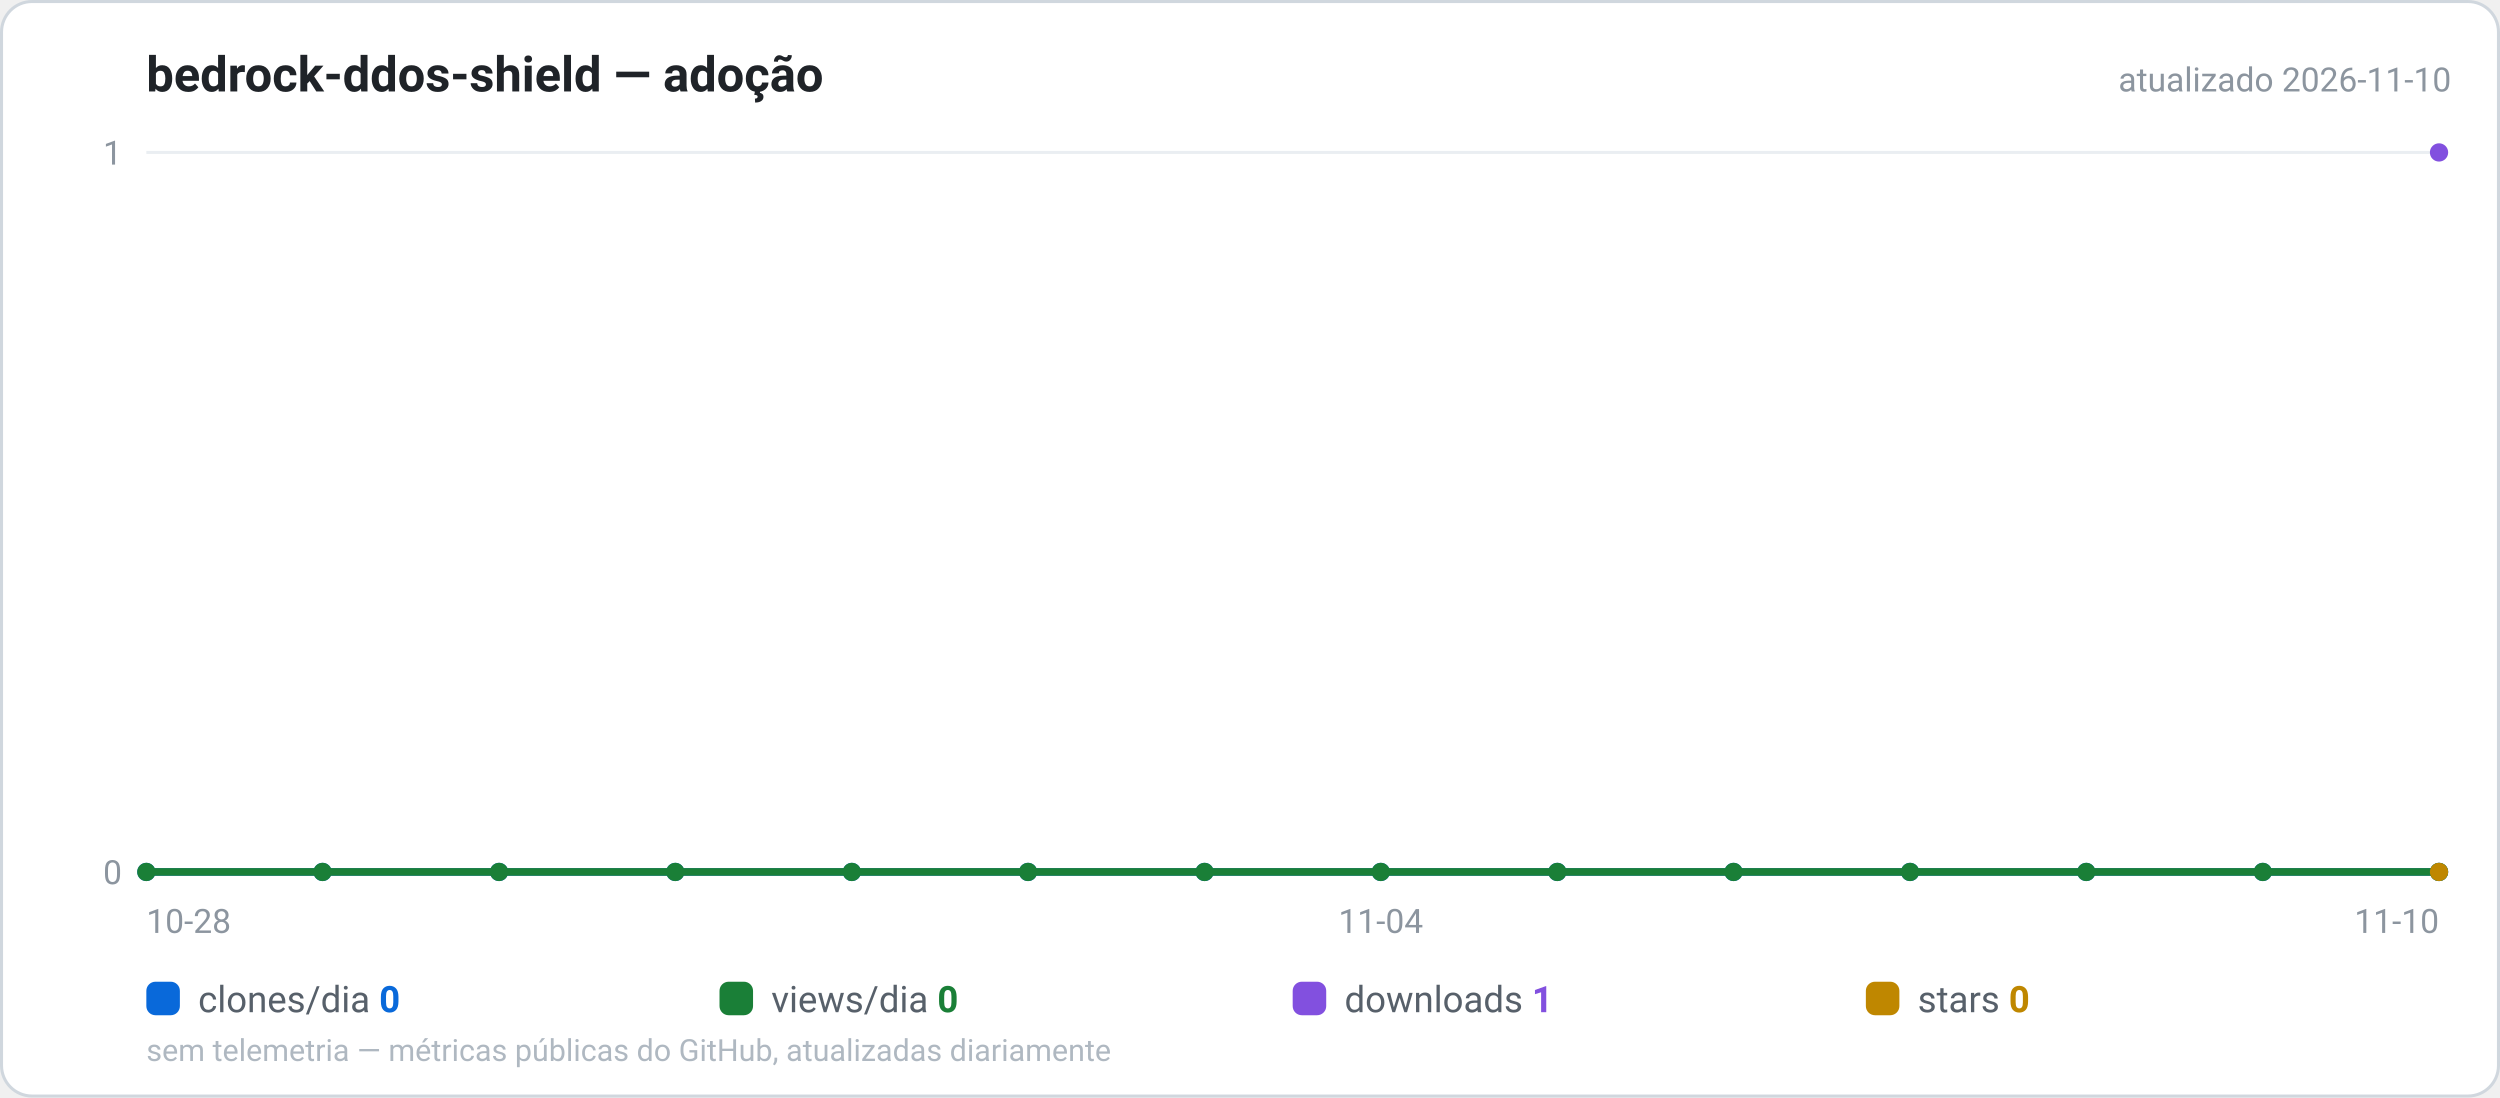
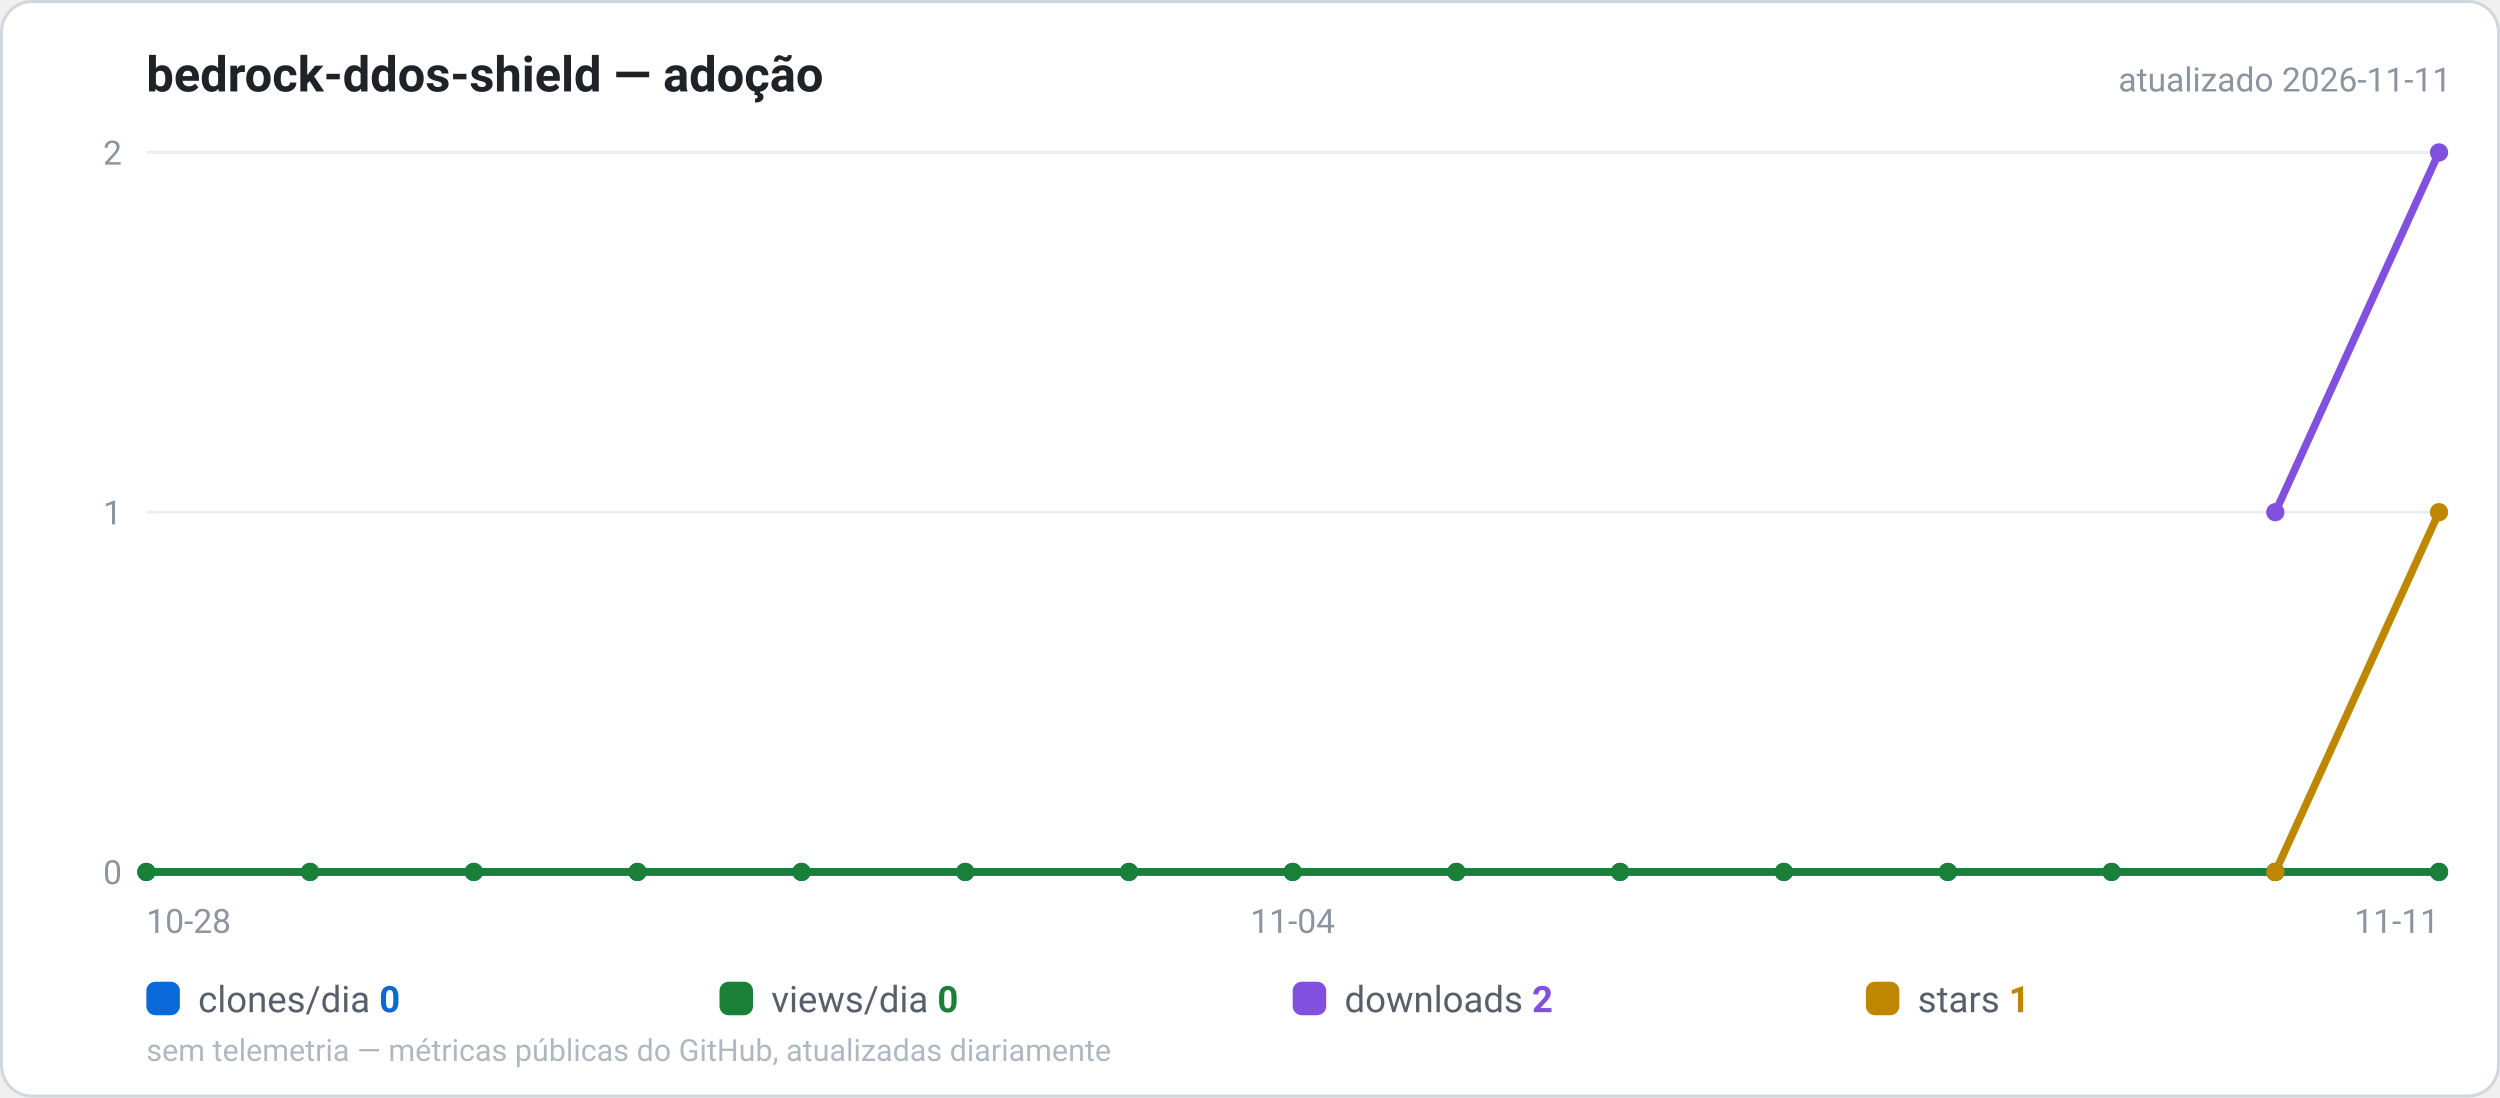
<svg xmlns="http://www.w3.org/2000/svg" width="820" height="360" viewBox="0 0 820 360" font-family="-apple-system,Segoe UI,Roboto,sans-serif">
  <rect x="0.5" y="0.5" width="819" height="359" rx="10" fill="#ffffff" stroke="#d0d7de" />
  <text x="48" y="30" font-size="16" font-weight="700" fill="#1f2328">bedrock-ddos-shield — adoção</text>
-   <text x="804" y="30" font-size="11" fill="#8c959f" text-anchor="end">atualizado 2026-11-10</text>
+   <text x="804" y="30" font-size="11" fill="#8c959f" text-anchor="end">atualizado 2026-11-11</text>
  <line x1="48" y1="286.0" x2="800" y2="286.0" stroke="#eaeef2" />
  <text x="40" y="290.0" font-size="11" fill="#8c959f" text-anchor="end">0</text>
+   <line x1="48" y1="168.0" x2="800" y2="168.0" stroke="#eaeef2" />
+   <text x="40" y="172.0" font-size="11" fill="#8c959f" text-anchor="end">1</text>
  <line x1="48" y1="50.0" x2="800" y2="50.0" stroke="#eaeef2" />
-   <text x="40" y="54.0" font-size="11" fill="#8c959f" text-anchor="end">1</text>
+   <text x="40" y="54.0" font-size="11" fill="#8c959f" text-anchor="end">2</text>
  <text x="48.0" y="306.0" font-size="11" fill="#8c959f" text-anchor="start">10-28</text>
-   <text x="452.9" y="306.0" font-size="11" fill="#8c959f" text-anchor="middle">11-04</text>
-   <text x="800.0" y="306.0" font-size="11" fill="#8c959f" text-anchor="end">11-10</text>
-   <polyline points="48.0,286.0 105.8,286.0 163.7,286.0 221.5,286.0 279.4,286.0 337.2,286.0 395.1,286.0 452.9,286.0 510.8,286.0 568.6,286.0 626.5,286.0 684.3,286.0 742.2,286.0 800.0,286.0" fill="none" stroke="#0969da" stroke-width="2.5" stroke-linejoin="round" stroke-linecap="round" />
+   <text x="424.0" y="306.0" font-size="11" fill="#8c959f" text-anchor="middle">11-04</text>
+   <text x="800.0" y="306.0" font-size="11" fill="#8c959f" text-anchor="end">11-11</text>
+   <polyline points="48.0,286.0 101.7,286.0 155.4,286.0 209.1,286.0 262.9,286.0 316.6,286.0 370.3,286.0 424.0,286.0 477.7,286.0 531.4,286.0 585.1,286.0 638.9,286.0 692.6,286.0 746.3,286.0 800.0,286.0" fill="none" stroke="#0969da" stroke-width="2.5" stroke-linejoin="round" stroke-linecap="round" />
  <circle cx="48.0" cy="286.0" r="3" fill="#0969da" />
-   <circle cx="105.8" cy="286.0" r="3" fill="#0969da" />
-   <circle cx="163.7" cy="286.0" r="3" fill="#0969da" />
-   <circle cx="221.5" cy="286.0" r="3" fill="#0969da" />
-   <circle cx="279.4" cy="286.0" r="3" fill="#0969da" />
-   <circle cx="337.2" cy="286.0" r="3" fill="#0969da" />
-   <circle cx="395.1" cy="286.0" r="3" fill="#0969da" />
-   <circle cx="452.9" cy="286.0" r="3" fill="#0969da" />
-   <circle cx="510.8" cy="286.0" r="3" fill="#0969da" />
-   <circle cx="568.6" cy="286.0" r="3" fill="#0969da" />
-   <circle cx="626.5" cy="286.0" r="3" fill="#0969da" />
-   <circle cx="684.3" cy="286.0" r="3" fill="#0969da" />
-   <circle cx="742.2" cy="286.0" r="3" fill="#0969da" />
+   <circle cx="101.7" cy="286.0" r="3" fill="#0969da" />
+   <circle cx="155.4" cy="286.0" r="3" fill="#0969da" />
+   <circle cx="209.1" cy="286.0" r="3" fill="#0969da" />
+   <circle cx="262.9" cy="286.0" r="3" fill="#0969da" />
+   <circle cx="316.6" cy="286.0" r="3" fill="#0969da" />
+   <circle cx="370.3" cy="286.0" r="3" fill="#0969da" />
+   <circle cx="424.0" cy="286.0" r="3" fill="#0969da" />
+   <circle cx="477.7" cy="286.0" r="3" fill="#0969da" />
+   <circle cx="531.4" cy="286.0" r="3" fill="#0969da" />
+   <circle cx="585.1" cy="286.0" r="3" fill="#0969da" />
+   <circle cx="638.9" cy="286.0" r="3" fill="#0969da" />
+   <circle cx="692.6" cy="286.0" r="3" fill="#0969da" />
+   <circle cx="746.3" cy="286.0" r="3" fill="#0969da" />
  <circle cx="800.0" cy="286.0" r="3" fill="#0969da" />
-   <polyline points="48.0,286.0 105.8,286.0 163.7,286.0 221.5,286.0 279.4,286.0 337.2,286.0 395.1,286.0 452.9,286.0 510.8,286.0 568.6,286.0 626.5,286.0 684.3,286.0 742.2,286.0 800.0,286.0" fill="none" stroke="#1a7f37" stroke-width="2.5" stroke-linejoin="round" stroke-linecap="round" />
+   <polyline points="48.0,286.0 101.7,286.0 155.4,286.0 209.1,286.0 262.9,286.0 316.6,286.0 370.3,286.0 424.0,286.0 477.7,286.0 531.4,286.0 585.1,286.0 638.9,286.0 692.6,286.0 746.3,286.0 800.0,286.0" fill="none" stroke="#1a7f37" stroke-width="2.5" stroke-linejoin="round" stroke-linecap="round" />
  <circle cx="48.0" cy="286.0" r="3" fill="#1a7f37" />
-   <circle cx="105.8" cy="286.0" r="3" fill="#1a7f37" />
-   <circle cx="163.7" cy="286.0" r="3" fill="#1a7f37" />
-   <circle cx="221.5" cy="286.0" r="3" fill="#1a7f37" />
-   <circle cx="279.4" cy="286.0" r="3" fill="#1a7f37" />
-   <circle cx="337.2" cy="286.0" r="3" fill="#1a7f37" />
-   <circle cx="395.1" cy="286.0" r="3" fill="#1a7f37" />
-   <circle cx="452.9" cy="286.0" r="3" fill="#1a7f37" />
-   <circle cx="510.8" cy="286.0" r="3" fill="#1a7f37" />
-   <circle cx="568.6" cy="286.0" r="3" fill="#1a7f37" />
-   <circle cx="626.5" cy="286.0" r="3" fill="#1a7f37" />
-   <circle cx="684.3" cy="286.0" r="3" fill="#1a7f37" />
-   <circle cx="742.2" cy="286.0" r="3" fill="#1a7f37" />
+   <circle cx="101.7" cy="286.0" r="3" fill="#1a7f37" />
+   <circle cx="155.4" cy="286.0" r="3" fill="#1a7f37" />
+   <circle cx="209.1" cy="286.0" r="3" fill="#1a7f37" />
+   <circle cx="262.9" cy="286.0" r="3" fill="#1a7f37" />
+   <circle cx="316.6" cy="286.0" r="3" fill="#1a7f37" />
+   <circle cx="370.3" cy="286.0" r="3" fill="#1a7f37" />
+   <circle cx="424.0" cy="286.0" r="3" fill="#1a7f37" />
+   <circle cx="477.7" cy="286.0" r="3" fill="#1a7f37" />
+   <circle cx="531.4" cy="286.0" r="3" fill="#1a7f37" />
+   <circle cx="585.1" cy="286.0" r="3" fill="#1a7f37" />
+   <circle cx="638.9" cy="286.0" r="3" fill="#1a7f37" />
+   <circle cx="692.6" cy="286.0" r="3" fill="#1a7f37" />
+   <circle cx="746.3" cy="286.0" r="3" fill="#1a7f37" />
  <circle cx="800.0" cy="286.0" r="3" fill="#1a7f37" />
+   <polyline points="746.3,168.0 800.0,50.0" fill="none" stroke="#8250df" stroke-width="2.5" stroke-linejoin="round" stroke-linecap="round" />
+   <circle cx="746.3" cy="168.0" r="3" fill="#8250df" />
  <circle cx="800.0" cy="50.0" r="3" fill="#8250df" />
-   <circle cx="800.0" cy="286.0" r="3" fill="#bf8700" />
+   <polyline points="746.3,286.0 800.0,168.0" fill="none" stroke="#bf8700" stroke-width="2.5" stroke-linejoin="round" stroke-linecap="round" />
+   <circle cx="746.3" cy="286.0" r="3" fill="#bf8700" />
+   <circle cx="800.0" cy="168.0" r="3" fill="#bf8700" />
  <rect x="48.0" y="322.0" width="11" height="11" rx="3" fill="#0969da" />
  <text x="65.0" y="332.0" font-size="12" fill="#57606a">clones/dia <tspan font-weight="700" fill="#0969da">0</tspan>
  </text>
  <rect x="236.0" y="322.0" width="11" height="11" rx="3" fill="#1a7f37" />
  <text x="253.0" y="332.0" font-size="12" fill="#57606a">views/dia <tspan font-weight="700" fill="#1a7f37">0</tspan>
  </text>
  <rect x="424.0" y="322.0" width="11" height="11" rx="3" fill="#8250df" />
-   <text x="441.0" y="332.0" font-size="12" fill="#57606a">downloads <tspan font-weight="700" fill="#8250df">1</tspan>
+   <text x="441.0" y="332.0" font-size="12" fill="#57606a">downloads <tspan font-weight="700" fill="#8250df">2</tspan>
  </text>
  <rect x="612.0" y="322.0" width="11" height="11" rx="3" fill="#bf8700" />
-   <text x="629.0" y="332.0" font-size="12" fill="#57606a">stars <tspan font-weight="700" fill="#bf8700">0</tspan>
+   <text x="629.0" y="332.0" font-size="12" fill="#57606a">stars <tspan font-weight="700" fill="#bf8700">1</tspan>
  </text>
  <text x="48" y="348" font-size="10" fill="#afb8c1">sem telemetria — métricas públicas do GitHub, atualizadas diariamente</text>
</svg>
